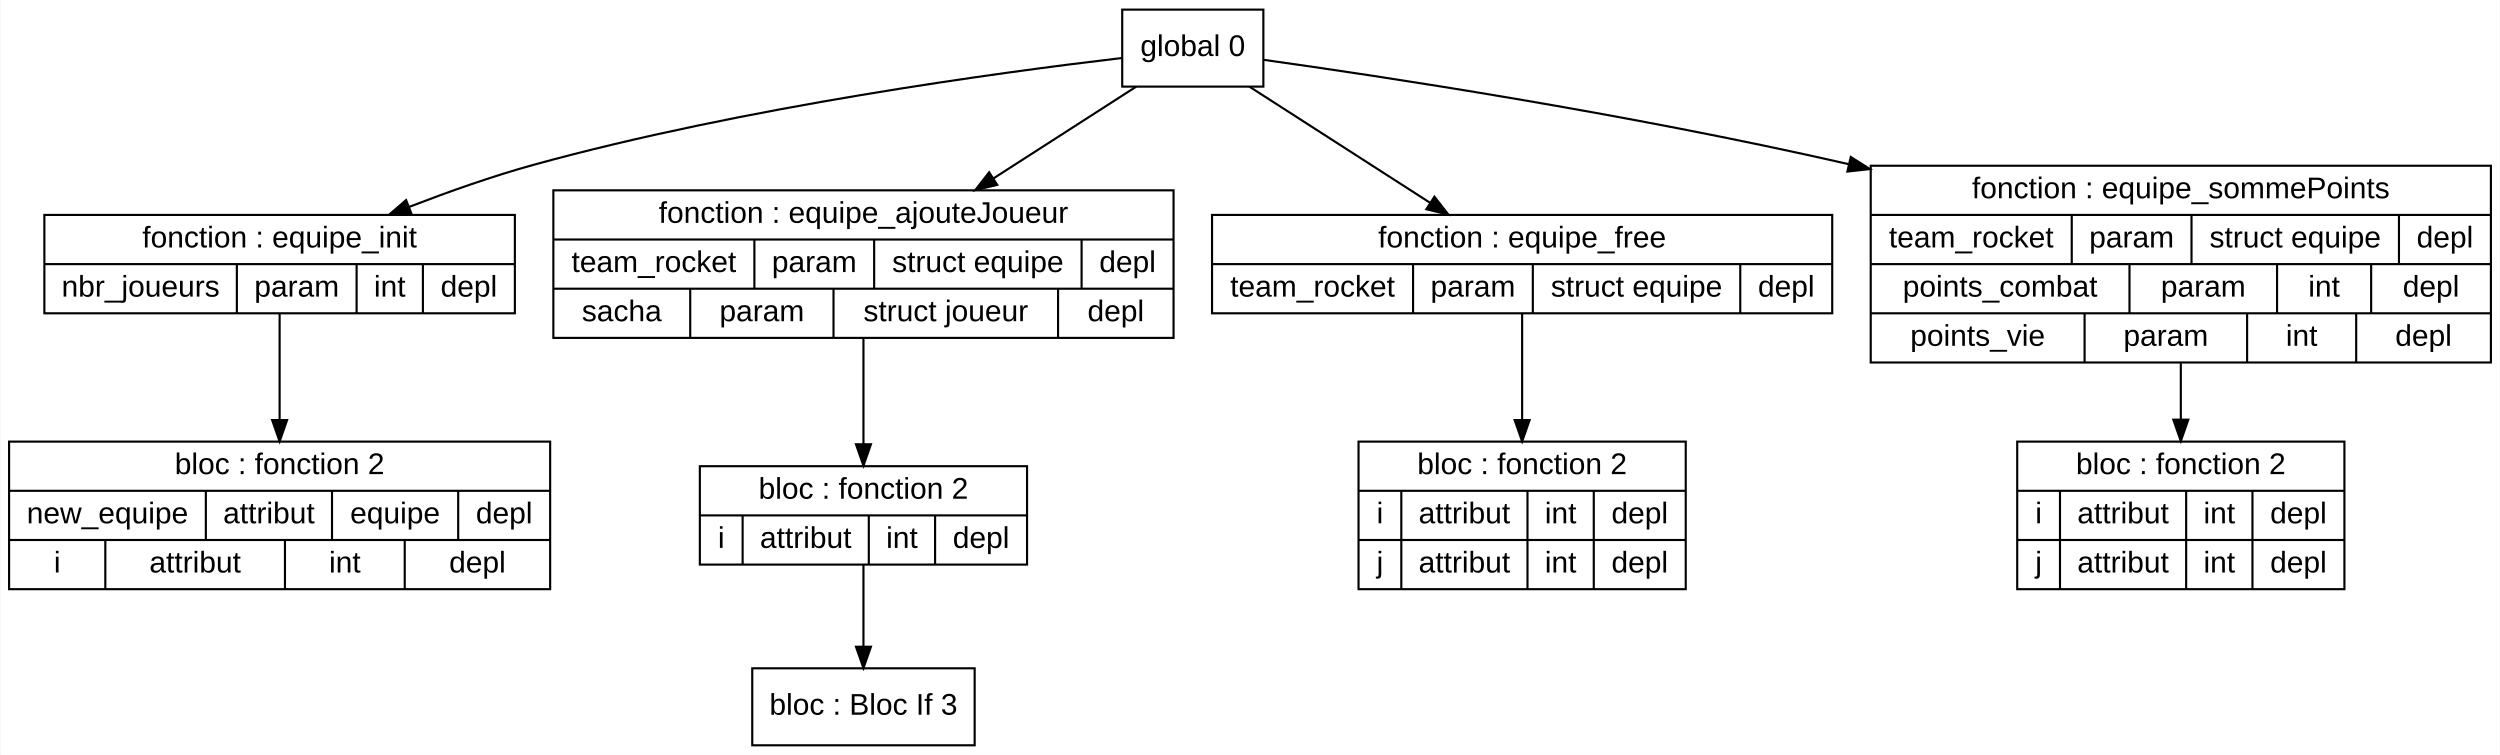
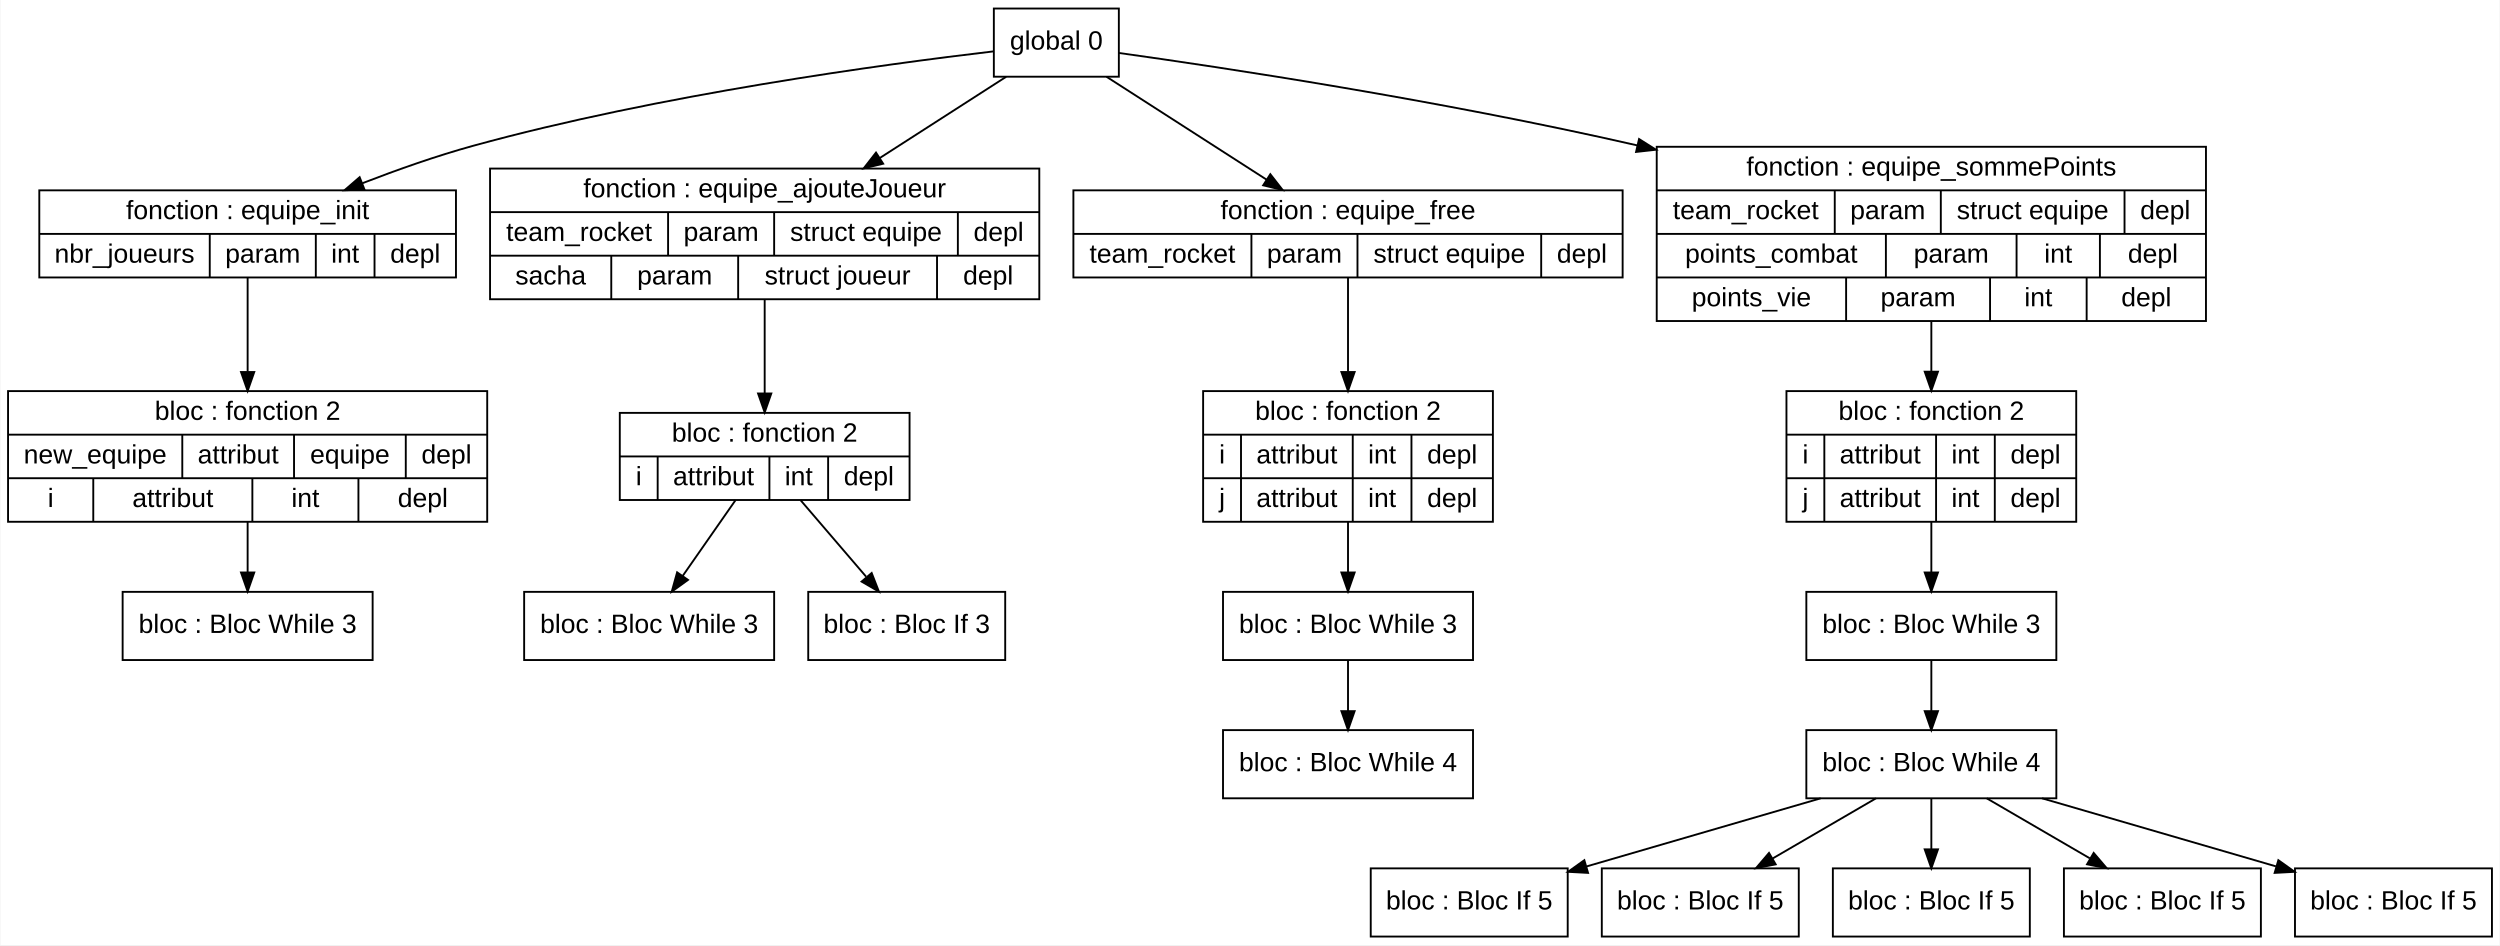
- <svg xmlns="http://www.w3.org/2000/svg" width="1169pt" height="353pt" viewBox="0.00 0.00 1168.50 353.00">
-   <g id="graph0" class="graph" transform="scale(1 1) rotate(0) translate(4 349)">
-     <polygon fill="white" stroke="transparent" points="-4,4 -4,-349 1164.5,-349 1164.5,4 -4,4" />
+ <svg xmlns="http://www.w3.org/2000/svg" width="1320pt" height="499pt" viewBox="0.00 0.00 1319.50 499.00">
+   <g id="graph0" class="graph" transform="scale(1 1) rotate(0) translate(4 495)">
+     <polygon fill="white" stroke="transparent" points="-4,4 -4,-495 1315.5,-495 1315.5,4 -4,4" />
    <g id="node1" class="node">
-       <polygon fill="none" stroke="black" points="0,-73.5 0,-142.5 253,-142.5 253,-73.5 0,-73.5" />
-       <text text-anchor="middle" x="126.5" y="-127.3" font-family="Arial" font-size="14.00">bloc : fonction 2</text>
-       <polyline fill="none" stroke="black" points="0,-119.5 253,-119.5 " />
-       <text text-anchor="middle" x="46" y="-104.3" font-family="Arial" font-size="14.00">new_equipe</text>
-       <polyline fill="none" stroke="black" points="92,-96.5 92,-119.5 " />
-       <text text-anchor="middle" x="121.5" y="-104.3" font-family="Arial" font-size="14.00">attribut</text>
-       <polyline fill="none" stroke="black" points="151,-96.5 151,-119.5 " />
-       <text text-anchor="middle" x="180.5" y="-104.3" font-family="Arial" font-size="14.00">equipe</text>
-       <polyline fill="none" stroke="black" points="210,-96.5 210,-119.5 " />
-       <text text-anchor="middle" x="231.5" y="-104.3" font-family="Arial" font-size="14.00">depl</text>
-       <polyline fill="none" stroke="black" points="0,-96.5 253,-96.5 " />
-       <text text-anchor="middle" x="22.5" y="-81.3" font-family="Arial" font-size="14.00">i</text>
-       <polyline fill="none" stroke="black" points="45,-73.5 45,-96.5 " />
-       <text text-anchor="middle" x="87" y="-81.3" font-family="Arial" font-size="14.00">attribut</text>
-       <polyline fill="none" stroke="black" points="129,-73.5 129,-96.5 " />
-       <text text-anchor="middle" x="157" y="-81.3" font-family="Arial" font-size="14.00">int</text>
-       <polyline fill="none" stroke="black" points="185,-73.5 185,-96.5 " />
-       <text text-anchor="middle" x="219" y="-81.3" font-family="Arial" font-size="14.00">depl</text>
+       <polygon fill="none" stroke="black" points="60.5,-146.5 60.5,-182.5 192.5,-182.5 192.5,-146.5 60.5,-146.5" />
+       <text text-anchor="middle" x="126.5" y="-160.8" font-family="Arial" font-size="14.00">bloc : Bloc While 3</text>
    </g>
    <g id="node2" class="node">
-       <polygon fill="none" stroke="black" points="16.5,-202.5 16.5,-248.5 236.5,-248.5 236.5,-202.5 16.5,-202.5" />
-       <text text-anchor="middle" x="126.5" y="-233.3" font-family="Arial" font-size="14.00">fonction : equipe_init</text>
-       <polyline fill="none" stroke="black" points="16.5,-225.5 236.5,-225.5 " />
-       <text text-anchor="middle" x="61.5" y="-210.3" font-family="Arial" font-size="14.00">nbr_joueurs</text>
-       <polyline fill="none" stroke="black" points="106.5,-202.5 106.5,-225.5 " />
-       <text text-anchor="middle" x="134.5" y="-210.3" font-family="Arial" font-size="14.00">param</text>
-       <polyline fill="none" stroke="black" points="162.5,-202.5 162.5,-225.5 " />
-       <text text-anchor="middle" x="178" y="-210.3" font-family="Arial" font-size="14.00">int</text>
-       <polyline fill="none" stroke="black" points="193.5,-202.5 193.5,-225.5 " />
-       <text text-anchor="middle" x="215" y="-210.3" font-family="Arial" font-size="14.00">depl</text>
+       <polygon fill="none" stroke="black" points="0,-219.5 0,-288.5 253,-288.5 253,-219.5 0,-219.5" />
+       <text text-anchor="middle" x="126.5" y="-273.3" font-family="Arial" font-size="14.00">bloc : fonction 2</text>
+       <polyline fill="none" stroke="black" points="0,-265.5 253,-265.5 " />
+       <text text-anchor="middle" x="46" y="-250.3" font-family="Arial" font-size="14.00">new_equipe</text>
+       <polyline fill="none" stroke="black" points="92,-242.5 92,-265.5 " />
+       <text text-anchor="middle" x="121.5" y="-250.3" font-family="Arial" font-size="14.00">attribut</text>
+       <polyline fill="none" stroke="black" points="151,-242.5 151,-265.5 " />
+       <text text-anchor="middle" x="180.5" y="-250.3" font-family="Arial" font-size="14.00">equipe</text>
+       <polyline fill="none" stroke="black" points="210,-242.5 210,-265.5 " />
+       <text text-anchor="middle" x="231.5" y="-250.3" font-family="Arial" font-size="14.00">depl</text>
+       <polyline fill="none" stroke="black" points="0,-242.5 253,-242.5 " />
+       <text text-anchor="middle" x="22.5" y="-227.3" font-family="Arial" font-size="14.00">i</text>
+       <polyline fill="none" stroke="black" points="45,-219.5 45,-242.5 " />
+       <text text-anchor="middle" x="87" y="-227.3" font-family="Arial" font-size="14.00">attribut</text>
+       <polyline fill="none" stroke="black" points="129,-219.5 129,-242.5 " />
+       <text text-anchor="middle" x="157" y="-227.3" font-family="Arial" font-size="14.00">int</text>
+       <polyline fill="none" stroke="black" points="185,-219.5 185,-242.5 " />
+       <text text-anchor="middle" x="219" y="-227.3" font-family="Arial" font-size="14.00">depl</text>
+     </g>
+     <g id="edge3" class="edge">
+       <path fill="none" stroke="black" d="M126.5,-219.42C126.5,-210.61 126.5,-201.22 126.5,-192.78" />
+       <polygon fill="black" stroke="black" points="130,-192.72 126.5,-182.72 123,-192.72 130,-192.72" />
+     </g>
+     <g id="node3" class="node">
+       <polygon fill="none" stroke="black" points="16.5,-348.5 16.5,-394.5 236.5,-394.5 236.5,-348.5 16.5,-348.5" />
+       <text text-anchor="middle" x="126.5" y="-379.3" font-family="Arial" font-size="14.00">fonction : equipe_init</text>
+       <polyline fill="none" stroke="black" points="16.5,-371.5 236.5,-371.5 " />
+       <text text-anchor="middle" x="61.5" y="-356.3" font-family="Arial" font-size="14.00">nbr_joueurs</text>
+       <polyline fill="none" stroke="black" points="106.5,-348.5 106.5,-371.5 " />
+       <text text-anchor="middle" x="134.5" y="-356.3" font-family="Arial" font-size="14.00">param</text>
+       <polyline fill="none" stroke="black" points="162.5,-348.5 162.5,-371.5 " />
+       <text text-anchor="middle" x="178" y="-356.3" font-family="Arial" font-size="14.00">int</text>
+       <polyline fill="none" stroke="black" points="193.5,-348.5 193.5,-371.5 " />
+       <text text-anchor="middle" x="215" y="-356.3" font-family="Arial" font-size="14.00">depl</text>
    </g>
    <g id="edge2" class="edge">
-       <path fill="none" stroke="black" d="M126.5,-202.23C126.5,-188.22 126.5,-169.67 126.5,-152.81" />
-       <polygon fill="black" stroke="black" points="130,-152.58 126.5,-142.58 123,-152.58 130,-152.58" />
-     </g>
-     <g id="node3" class="node">
-       <polygon fill="none" stroke="black" points="347.5,-0.5 347.5,-36.5 451.5,-36.5 451.5,-0.5 347.5,-0.5" />
-       <text text-anchor="middle" x="399.5" y="-14.8" font-family="Arial" font-size="14.00">bloc : Bloc If 3</text>
+       <path fill="none" stroke="black" d="M126.5,-348.23C126.5,-334.22 126.5,-315.67 126.5,-298.81" />
+       <polygon fill="black" stroke="black" points="130,-298.58 126.5,-288.58 123,-298.58 130,-298.58" />
    </g>
    <g id="node4" class="node">
-       <polygon fill="none" stroke="black" points="323,-85 323,-131 476,-131 476,-85 323,-85" />
-       <text text-anchor="middle" x="399.5" y="-115.8" font-family="Arial" font-size="14.00">bloc : fonction 2</text>
-       <polyline fill="none" stroke="black" points="323,-108 476,-108 " />
-       <text text-anchor="middle" x="333" y="-92.8" font-family="Arial" font-size="14.00">i</text>
-       <polyline fill="none" stroke="black" points="343,-85 343,-108 " />
-       <text text-anchor="middle" x="372.5" y="-92.8" font-family="Arial" font-size="14.00">attribut</text>
-       <polyline fill="none" stroke="black" points="402,-85 402,-108 " />
-       <text text-anchor="middle" x="417.5" y="-92.8" font-family="Arial" font-size="14.00">int</text>
-       <polyline fill="none" stroke="black" points="433,-85 433,-108 " />
-       <text text-anchor="middle" x="454.5" y="-92.8" font-family="Arial" font-size="14.00">depl</text>
+       <polygon fill="none" stroke="black" points="272.5,-146.5 272.5,-182.5 404.5,-182.5 404.5,-146.5 272.5,-146.5" />
+       <text text-anchor="middle" x="338.5" y="-160.8" font-family="Arial" font-size="14.00">bloc : Bloc While 3</text>
+     </g>
+     <g id="node5" class="node">
+       <polygon fill="none" stroke="black" points="422.5,-146.5 422.5,-182.5 526.5,-182.5 526.5,-146.5 422.5,-146.5" />
+       <text text-anchor="middle" x="474.5" y="-160.8" font-family="Arial" font-size="14.00">bloc : Bloc If 3</text>
+     </g>
+     <g id="node6" class="node">
+       <polygon fill="none" stroke="black" points="323,-231 323,-277 476,-277 476,-231 323,-231" />
+       <text text-anchor="middle" x="399.5" y="-261.8" font-family="Arial" font-size="14.00">bloc : fonction 2</text>
+       <polyline fill="none" stroke="black" points="323,-254 476,-254 " />
+       <text text-anchor="middle" x="333" y="-238.8" font-family="Arial" font-size="14.00">i</text>
+       <polyline fill="none" stroke="black" points="343,-231 343,-254 " />
+       <text text-anchor="middle" x="372.5" y="-238.8" font-family="Arial" font-size="14.00">attribut</text>
+       <polyline fill="none" stroke="black" points="402,-231 402,-254 " />
+       <text text-anchor="middle" x="417.5" y="-238.8" font-family="Arial" font-size="14.00">int</text>
+       <polyline fill="none" stroke="black" points="433,-231 433,-254 " />
+       <text text-anchor="middle" x="454.5" y="-238.8" font-family="Arial" font-size="14.00">depl</text>
+     </g>
+     <g id="edge6" class="edge">
+       <path fill="none" stroke="black" d="M384.11,-230.92C375.62,-218.74 365.04,-203.57 356.21,-190.91" />
+       <polygon fill="black" stroke="black" points="359.01,-188.81 350.42,-182.6 353.27,-192.81 359.01,-188.81" />
+     </g>
+     <g id="edge7" class="edge">
+       <path fill="none" stroke="black" d="M418.43,-230.92C428.96,-218.63 442.12,-203.28 453.04,-190.54" />
+       <polygon fill="black" stroke="black" points="455.99,-192.47 459.84,-182.6 450.67,-187.92 455.99,-192.47" />
+     </g>
+     <g id="node7" class="node">
+       <polygon fill="none" stroke="black" points="254.5,-337 254.5,-406 544.5,-406 544.5,-337 254.5,-337" />
+       <text text-anchor="middle" x="399.5" y="-390.8" font-family="Arial" font-size="14.00">fonction : equipe_ajouteJoueur</text>
+       <polyline fill="none" stroke="black" points="254.5,-383 544.5,-383 " />
+       <text text-anchor="middle" x="301.5" y="-367.8" font-family="Arial" font-size="14.00">team_rocket</text>
+       <polyline fill="none" stroke="black" points="348.5,-360 348.5,-383 " />
+       <text text-anchor="middle" x="376.5" y="-367.8" font-family="Arial" font-size="14.00">param</text>
+       <polyline fill="none" stroke="black" points="404.5,-360 404.5,-383 " />
+       <text text-anchor="middle" x="453" y="-367.8" font-family="Arial" font-size="14.00">struct equipe</text>
+       <polyline fill="none" stroke="black" points="501.5,-360 501.5,-383 " />
+       <text text-anchor="middle" x="523" y="-367.8" font-family="Arial" font-size="14.00">depl</text>
+       <polyline fill="none" stroke="black" points="254.5,-360 544.5,-360 " />
+       <text text-anchor="middle" x="286.5" y="-344.8" font-family="Arial" font-size="14.00">sacha</text>
+       <polyline fill="none" stroke="black" points="318.5,-337 318.5,-360 " />
+       <text text-anchor="middle" x="352" y="-344.8" font-family="Arial" font-size="14.00">param</text>
+       <polyline fill="none" stroke="black" points="385.5,-337 385.5,-360 " />
+       <text text-anchor="middle" x="438" y="-344.8" font-family="Arial" font-size="14.00">struct joueur</text>
+       <polyline fill="none" stroke="black" points="490.5,-337 490.5,-360 " />
+       <text text-anchor="middle" x="517.5" y="-344.8" font-family="Arial" font-size="14.00">depl</text>
    </g>
    <g id="edge5" class="edge">
-       <path fill="none" stroke="black" d="M399.5,-84.92C399.5,-73.33 399.5,-59.02 399.5,-46.75" />
-       <polygon fill="black" stroke="black" points="403,-46.6 399.5,-36.6 396,-46.6 403,-46.6" />
-     </g>
-     <g id="node5" class="node">
-       <polygon fill="none" stroke="black" points="254.5,-191 254.5,-260 544.5,-260 544.5,-191 254.5,-191" />
-       <text text-anchor="middle" x="399.5" y="-244.8" font-family="Arial" font-size="14.00">fonction : equipe_ajouteJoueur</text>
-       <polyline fill="none" stroke="black" points="254.5,-237 544.5,-237 " />
-       <text text-anchor="middle" x="301.5" y="-221.8" font-family="Arial" font-size="14.00">team_rocket</text>
-       <polyline fill="none" stroke="black" points="348.5,-214 348.5,-237 " />
-       <text text-anchor="middle" x="376.5" y="-221.8" font-family="Arial" font-size="14.00">param</text>
-       <polyline fill="none" stroke="black" points="404.5,-214 404.5,-237 " />
-       <text text-anchor="middle" x="453" y="-221.8" font-family="Arial" font-size="14.00">struct equipe</text>
-       <polyline fill="none" stroke="black" points="501.5,-214 501.5,-237 " />
-       <text text-anchor="middle" x="523" y="-221.8" font-family="Arial" font-size="14.00">depl</text>
-       <polyline fill="none" stroke="black" points="254.5,-214 544.5,-214 " />
-       <text text-anchor="middle" x="286.5" y="-198.8" font-family="Arial" font-size="14.00">sacha</text>
-       <polyline fill="none" stroke="black" points="318.5,-191 318.5,-214 " />
-       <text text-anchor="middle" x="352" y="-198.8" font-family="Arial" font-size="14.00">param</text>
-       <polyline fill="none" stroke="black" points="385.5,-191 385.5,-214 " />
-       <text text-anchor="middle" x="438" y="-198.8" font-family="Arial" font-size="14.00">struct joueur</text>
-       <polyline fill="none" stroke="black" points="490.5,-191 490.5,-214 " />
-       <text text-anchor="middle" x="517.5" y="-198.8" font-family="Arial" font-size="14.00">depl</text>
+       <path fill="none" stroke="black" d="M399.5,-336.78C399.5,-321.2 399.5,-302.78 399.5,-287.37" />
+       <polygon fill="black" stroke="black" points="403,-287.25 399.5,-277.25 396,-287.25 403,-287.25" />
+     </g>
+     <g id="node8" class="node">
+       <polygon fill="none" stroke="black" points="641.5,-73.5 641.5,-109.5 773.5,-109.5 773.5,-73.5 641.5,-73.5" />
+       <text text-anchor="middle" x="707.5" y="-87.8" font-family="Arial" font-size="14.00">bloc : Bloc While 4</text>
+     </g>
+     <g id="node9" class="node">
+       <polygon fill="none" stroke="black" points="641.5,-146.5 641.5,-182.5 773.5,-182.5 773.5,-146.5 641.5,-146.5" />
+       <text text-anchor="middle" x="707.5" y="-160.8" font-family="Arial" font-size="14.00">bloc : Bloc While 3</text>
+     </g>
+     <g id="edge11" class="edge">
+       <path fill="none" stroke="black" d="M707.5,-146.31C707.5,-138.29 707.5,-128.55 707.5,-119.57" />
+       <polygon fill="black" stroke="black" points="711,-119.53 707.5,-109.53 704,-119.53 711,-119.53" />
+     </g>
+     <g id="node10" class="node">
+       <polygon fill="none" stroke="black" points="631,-219.5 631,-288.5 784,-288.5 784,-219.5 631,-219.5" />
+       <text text-anchor="middle" x="707.5" y="-273.3" font-family="Arial" font-size="14.00">bloc : fonction 2</text>
+       <polyline fill="none" stroke="black" points="631,-265.5 784,-265.5 " />
+       <text text-anchor="middle" x="641" y="-250.3" font-family="Arial" font-size="14.00">i</text>
+       <polyline fill="none" stroke="black" points="651,-242.5 651,-265.5 " />
+       <text text-anchor="middle" x="680.5" y="-250.3" font-family="Arial" font-size="14.00">attribut</text>
+       <polyline fill="none" stroke="black" points="710,-242.5 710,-265.5 " />
+       <text text-anchor="middle" x="725.5" y="-250.3" font-family="Arial" font-size="14.00">int</text>
+       <polyline fill="none" stroke="black" points="741,-242.5 741,-265.5 " />
+       <text text-anchor="middle" x="762.5" y="-250.3" font-family="Arial" font-size="14.00">depl</text>
+       <polyline fill="none" stroke="black" points="631,-242.5 784,-242.5 " />
+       <text text-anchor="middle" x="641" y="-227.3" font-family="Arial" font-size="14.00">j</text>
+       <polyline fill="none" stroke="black" points="651,-219.5 651,-242.5 " />
+       <text text-anchor="middle" x="680.5" y="-227.3" font-family="Arial" font-size="14.00">attribut</text>
+       <polyline fill="none" stroke="black" points="710,-219.5 710,-242.5 " />
+       <text text-anchor="middle" x="725.5" y="-227.3" font-family="Arial" font-size="14.00">int</text>
+       <polyline fill="none" stroke="black" points="741,-219.5 741,-242.5 " />
+       <text text-anchor="middle" x="762.5" y="-227.3" font-family="Arial" font-size="14.00">depl</text>
+     </g>
+     <g id="edge10" class="edge">
+       <path fill="none" stroke="black" d="M707.5,-219.42C707.5,-210.61 707.5,-201.22 707.5,-192.78" />
+       <polygon fill="black" stroke="black" points="711,-192.72 707.5,-182.72 704,-192.72 711,-192.72" />
+     </g>
+     <g id="node11" class="node">
+       <polygon fill="none" stroke="black" points="562.5,-348.5 562.5,-394.5 852.5,-394.5 852.5,-348.5 562.5,-348.5" />
+       <text text-anchor="middle" x="707.5" y="-379.3" font-family="Arial" font-size="14.00">fonction : equipe_free</text>
+       <polyline fill="none" stroke="black" points="562.5,-371.5 852.5,-371.5 " />
+       <text text-anchor="middle" x="609.5" y="-356.3" font-family="Arial" font-size="14.00">team_rocket</text>
+       <polyline fill="none" stroke="black" points="656.5,-348.5 656.5,-371.5 " />
+       <text text-anchor="middle" x="684.5" y="-356.3" font-family="Arial" font-size="14.00">param</text>
+       <polyline fill="none" stroke="black" points="712.5,-348.5 712.5,-371.5 " />
+       <text text-anchor="middle" x="761" y="-356.3" font-family="Arial" font-size="14.00">struct equipe</text>
+       <polyline fill="none" stroke="black" points="809.5,-348.5 809.5,-371.5 " />
+       <text text-anchor="middle" x="831" y="-356.3" font-family="Arial" font-size="14.00">depl</text>
+     </g>
+     <g id="edge9" class="edge">
+       <path fill="none" stroke="black" d="M707.5,-348.23C707.5,-334.22 707.5,-315.67 707.5,-298.81" />
+       <polygon fill="black" stroke="black" points="711,-298.58 707.5,-288.58 704,-298.58 711,-298.58" />
+     </g>
+     <g id="node12" class="node">
+       <polygon fill="none" stroke="black" points="719.5,-0.5 719.5,-36.5 823.5,-36.5 823.5,-0.5 719.5,-0.5" />
+       <text text-anchor="middle" x="771.5" y="-14.8" font-family="Arial" font-size="14.00">bloc : Bloc If 5</text>
+     </g>
+     <g id="node13" class="node">
+       <polygon fill="none" stroke="black" points="841.5,-0.5 841.5,-36.5 945.5,-36.5 945.5,-0.5 841.5,-0.5" />
+       <text text-anchor="middle" x="893.5" y="-14.8" font-family="Arial" font-size="14.00">bloc : Bloc If 5</text>
+     </g>
+     <g id="node14" class="node">
+       <polygon fill="none" stroke="black" points="963.5,-0.5 963.5,-36.5 1067.5,-36.5 1067.5,-0.5 963.5,-0.5" />
+       <text text-anchor="middle" x="1015.5" y="-14.8" font-family="Arial" font-size="14.00">bloc : Bloc If 5</text>
+     </g>
+     <g id="node15" class="node">
+       <polygon fill="none" stroke="black" points="1085.5,-0.5 1085.5,-36.5 1189.5,-36.5 1189.5,-0.5 1085.5,-0.5" />
+       <text text-anchor="middle" x="1137.5" y="-14.8" font-family="Arial" font-size="14.00">bloc : Bloc If 5</text>
+     </g>
+     <g id="node16" class="node">
+       <polygon fill="none" stroke="black" points="1207.5,-0.5 1207.5,-36.5 1311.5,-36.5 1311.5,-0.5 1207.5,-0.5" />
+       <text text-anchor="middle" x="1259.5" y="-14.8" font-family="Arial" font-size="14.00">bloc : Bloc If 5</text>
+     </g>
+     <g id="node17" class="node">
+       <polygon fill="none" stroke="black" points="949.5,-73.5 949.5,-109.5 1081.5,-109.5 1081.5,-73.5 949.5,-73.5" />
+       <text text-anchor="middle" x="1015.5" y="-87.8" font-family="Arial" font-size="14.00">bloc : Bloc While 4</text>
+     </g>
+     <g id="edge16" class="edge">
+       <path fill="none" stroke="black" d="M957.06,-73.49C919.78,-62.65 871.53,-48.61 833.57,-37.56" />
+       <polygon fill="black" stroke="black" points="834.24,-34.11 823.66,-34.68 832.28,-40.83 834.24,-34.11" />
+     </g>
+     <g id="edge17" class="edge">
+       <path fill="none" stroke="black" d="M986.28,-73.49C969.95,-63.99 949.41,-52.04 931.81,-41.79" />
+       <polygon fill="black" stroke="black" points="933.31,-38.62 922.91,-36.61 929.79,-44.67 933.31,-38.62" />
+     </g>
+     <g id="edge18" class="edge">
+       <path fill="none" stroke="black" d="M1015.5,-73.31C1015.5,-65.29 1015.5,-55.55 1015.5,-46.57" />
+       <polygon fill="black" stroke="black" points="1019,-46.53 1015.5,-36.53 1012,-46.53 1019,-46.53" />
+     </g>
+     <g id="edge19" class="edge">
+       <path fill="none" stroke="black" d="M1044.72,-73.49C1061.05,-63.99 1081.59,-52.04 1099.19,-41.79" />
+       <polygon fill="black" stroke="black" points="1101.21,-44.67 1108.09,-36.61 1097.69,-38.62 1101.21,-44.67" />
+     </g>
+     <g id="edge20" class="edge">
+       <path fill="none" stroke="black" d="M1073.94,-73.49C1111.22,-62.65 1159.47,-48.61 1197.43,-37.56" />
+       <polygon fill="black" stroke="black" points="1198.72,-40.83 1207.34,-34.68 1196.76,-34.11 1198.72,-40.83" />
+     </g>
+     <g id="node18" class="node">
+       <polygon fill="none" stroke="black" points="949.5,-146.5 949.5,-182.5 1081.5,-182.5 1081.5,-146.5 949.5,-146.5" />
+       <text text-anchor="middle" x="1015.5" y="-160.8" font-family="Arial" font-size="14.00">bloc : Bloc While 3</text>
+     </g>
+     <g id="edge15" class="edge">
+       <path fill="none" stroke="black" d="M1015.5,-146.31C1015.5,-138.29 1015.5,-128.55 1015.5,-119.57" />
+       <polygon fill="black" stroke="black" points="1019,-119.53 1015.5,-109.53 1012,-119.53 1019,-119.53" />
+     </g>
+     <g id="node19" class="node">
+       <polygon fill="none" stroke="black" points="939,-219.5 939,-288.5 1092,-288.5 1092,-219.5 939,-219.5" />
+       <text text-anchor="middle" x="1015.5" y="-273.3" font-family="Arial" font-size="14.00">bloc : fonction 2</text>
+       <polyline fill="none" stroke="black" points="939,-265.5 1092,-265.5 " />
+       <text text-anchor="middle" x="949" y="-250.3" font-family="Arial" font-size="14.00">i</text>
+       <polyline fill="none" stroke="black" points="959,-242.5 959,-265.5 " />
+       <text text-anchor="middle" x="988.5" y="-250.3" font-family="Arial" font-size="14.00">attribut</text>
+       <polyline fill="none" stroke="black" points="1018,-242.5 1018,-265.5 " />
+       <text text-anchor="middle" x="1033.5" y="-250.3" font-family="Arial" font-size="14.00">int</text>
+       <polyline fill="none" stroke="black" points="1049,-242.5 1049,-265.5 " />
+       <text text-anchor="middle" x="1070.5" y="-250.3" font-family="Arial" font-size="14.00">depl</text>
+       <polyline fill="none" stroke="black" points="939,-242.5 1092,-242.5 " />
+       <text text-anchor="middle" x="949" y="-227.3" font-family="Arial" font-size="14.00">j</text>
+       <polyline fill="none" stroke="black" points="959,-219.5 959,-242.5 " />
+       <text text-anchor="middle" x="988.5" y="-227.3" font-family="Arial" font-size="14.00">attribut</text>
+       <polyline fill="none" stroke="black" points="1018,-219.5 1018,-242.5 " />
+       <text text-anchor="middle" x="1033.5" y="-227.3" font-family="Arial" font-size="14.00">int</text>
+       <polyline fill="none" stroke="black" points="1049,-219.5 1049,-242.5 " />
+       <text text-anchor="middle" x="1070.5" y="-227.3" font-family="Arial" font-size="14.00">depl</text>
+     </g>
+     <g id="edge14" class="edge">
+       <path fill="none" stroke="black" d="M1015.5,-219.42C1015.5,-210.61 1015.5,-201.22 1015.5,-192.78" />
+       <polygon fill="black" stroke="black" points="1019,-192.72 1015.5,-182.72 1012,-192.72 1019,-192.72" />
+     </g>
+     <g id="node20" class="node">
+       <polygon fill="none" stroke="black" points="870.5,-325.5 870.5,-417.5 1160.5,-417.5 1160.5,-325.5 870.5,-325.5" />
+       <text text-anchor="middle" x="1015.5" y="-402.3" font-family="Arial" font-size="14.00">fonction : equipe_sommePoints</text>
+       <polyline fill="none" stroke="black" points="870.5,-394.5 1160.5,-394.5 " />
+       <text text-anchor="middle" x="917.5" y="-379.3" font-family="Arial" font-size="14.00">team_rocket</text>
+       <polyline fill="none" stroke="black" points="964.5,-371.5 964.5,-394.5 " />
+       <text text-anchor="middle" x="992.5" y="-379.3" font-family="Arial" font-size="14.00">param</text>
+       <polyline fill="none" stroke="black" points="1020.5,-371.5 1020.5,-394.5 " />
+       <text text-anchor="middle" x="1069" y="-379.3" font-family="Arial" font-size="14.00">struct equipe</text>
+       <polyline fill="none" stroke="black" points="1117.5,-371.5 1117.5,-394.5 " />
+       <text text-anchor="middle" x="1139" y="-379.3" font-family="Arial" font-size="14.00">depl</text>
+       <polyline fill="none" stroke="black" points="870.5,-371.5 1160.5,-371.5 " />
+       <text text-anchor="middle" x="931" y="-356.3" font-family="Arial" font-size="14.00">points_combat</text>
+       <polyline fill="none" stroke="black" points="991.5,-348.5 991.5,-371.5 " />
+       <text text-anchor="middle" x="1026" y="-356.3" font-family="Arial" font-size="14.00">param</text>
+       <polyline fill="none" stroke="black" points="1060.5,-348.5 1060.5,-371.5 " />
+       <text text-anchor="middle" x="1082.5" y="-356.3" font-family="Arial" font-size="14.00">int</text>
+       <polyline fill="none" stroke="black" points="1104.5,-348.5 1104.5,-371.5 " />
+       <text text-anchor="middle" x="1132.5" y="-356.3" font-family="Arial" font-size="14.00">depl</text>
+       <polyline fill="none" stroke="black" points="870.5,-348.5 1160.5,-348.5 " />
+       <text text-anchor="middle" x="920.5" y="-333.3" font-family="Arial" font-size="14.00">points_vie</text>
+       <polyline fill="none" stroke="black" points="970.5,-325.5 970.5,-348.5 " />
+       <text text-anchor="middle" x="1008.5" y="-333.3" font-family="Arial" font-size="14.00">param</text>
+       <polyline fill="none" stroke="black" points="1046.5,-325.5 1046.5,-348.5 " />
+       <text text-anchor="middle" x="1072" y="-333.3" font-family="Arial" font-size="14.00">int</text>
+       <polyline fill="none" stroke="black" points="1097.5,-325.5 1097.5,-348.5 " />
+       <text text-anchor="middle" x="1129" y="-333.3" font-family="Arial" font-size="14.00">depl</text>
+     </g>
+     <g id="edge13" class="edge">
+       <path fill="none" stroke="black" d="M1015.5,-325.18C1015.5,-316.56 1015.5,-307.54 1015.5,-298.96" />
+       <polygon fill="black" stroke="black" points="1019,-298.76 1015.5,-288.76 1012,-298.76 1019,-298.76" />
+     </g>
+     <g id="node21" class="node">
+       <polygon fill="none" stroke="black" points="520.5,-454.5 520.5,-490.5 586.5,-490.5 586.5,-454.5 520.5,-454.5" />
+       <text text-anchor="middle" x="553.5" y="-468.8" font-family="Arial" font-size="14.00">global 0</text>
+     </g>
+     <g id="edge1" class="edge">
+       <path fill="none" stroke="black" d="M520.22,-467.86C463.23,-461.15 343.61,-445.01 245.5,-418 226.16,-412.68 205.59,-405.41 187.08,-398.26" />
+       <polygon fill="black" stroke="black" points="188.2,-394.93 177.61,-394.53 185.64,-401.45 188.2,-394.93" />
    </g>
    <g id="edge4" class="edge">
-       <path fill="none" stroke="black" d="M399.5,-190.78C399.5,-175.2 399.5,-156.78 399.5,-141.37" />
-       <polygon fill="black" stroke="black" points="403,-141.25 399.5,-131.25 396,-141.25 403,-141.25" />
-     </g>
-     <g id="node6" class="node">
-       <polygon fill="none" stroke="black" points="631,-73.5 631,-142.5 784,-142.5 784,-73.5 631,-73.5" />
-       <text text-anchor="middle" x="707.5" y="-127.3" font-family="Arial" font-size="14.00">bloc : fonction 2</text>
-       <polyline fill="none" stroke="black" points="631,-119.5 784,-119.5 " />
-       <text text-anchor="middle" x="641" y="-104.3" font-family="Arial" font-size="14.00">i</text>
-       <polyline fill="none" stroke="black" points="651,-96.5 651,-119.5 " />
-       <text text-anchor="middle" x="680.5" y="-104.3" font-family="Arial" font-size="14.00">attribut</text>
-       <polyline fill="none" stroke="black" points="710,-96.5 710,-119.5 " />
-       <text text-anchor="middle" x="725.5" y="-104.3" font-family="Arial" font-size="14.00">int</text>
-       <polyline fill="none" stroke="black" points="741,-96.5 741,-119.5 " />
-       <text text-anchor="middle" x="762.5" y="-104.3" font-family="Arial" font-size="14.00">depl</text>
-       <polyline fill="none" stroke="black" points="631,-96.5 784,-96.5 " />
-       <text text-anchor="middle" x="641" y="-81.3" font-family="Arial" font-size="14.00">j</text>
-       <polyline fill="none" stroke="black" points="651,-73.5 651,-96.5 " />
-       <text text-anchor="middle" x="680.5" y="-81.3" font-family="Arial" font-size="14.00">attribut</text>
-       <polyline fill="none" stroke="black" points="710,-73.5 710,-96.5 " />
-       <text text-anchor="middle" x="725.5" y="-81.3" font-family="Arial" font-size="14.00">int</text>
-       <polyline fill="none" stroke="black" points="741,-73.5 741,-96.5 " />
-       <text text-anchor="middle" x="762.5" y="-81.3" font-family="Arial" font-size="14.00">depl</text>
-     </g>
-     <g id="node7" class="node">
-       <polygon fill="none" stroke="black" points="562.5,-202.5 562.5,-248.5 852.5,-248.5 852.5,-202.5 562.5,-202.5" />
-       <text text-anchor="middle" x="707.5" y="-233.3" font-family="Arial" font-size="14.00">fonction : equipe_free</text>
-       <polyline fill="none" stroke="black" points="562.5,-225.5 852.5,-225.5 " />
-       <text text-anchor="middle" x="609.5" y="-210.3" font-family="Arial" font-size="14.00">team_rocket</text>
-       <polyline fill="none" stroke="black" points="656.5,-202.5 656.5,-225.5 " />
-       <text text-anchor="middle" x="684.5" y="-210.3" font-family="Arial" font-size="14.00">param</text>
-       <polyline fill="none" stroke="black" points="712.5,-202.5 712.5,-225.5 " />
-       <text text-anchor="middle" x="761" y="-210.3" font-family="Arial" font-size="14.00">struct equipe</text>
-       <polyline fill="none" stroke="black" points="809.5,-202.5 809.5,-225.5 " />
-       <text text-anchor="middle" x="831" y="-210.3" font-family="Arial" font-size="14.00">depl</text>
-     </g>
-     <g id="edge7" class="edge">
-       <path fill="none" stroke="black" d="M707.5,-202.23C707.5,-188.22 707.5,-169.67 707.5,-152.81" />
-       <polygon fill="black" stroke="black" points="711,-152.58 707.5,-142.58 704,-152.58 711,-152.58" />
-     </g>
-     <g id="node8" class="node">
-       <polygon fill="none" stroke="black" points="939,-73.5 939,-142.5 1092,-142.5 1092,-73.5 939,-73.5" />
-       <text text-anchor="middle" x="1015.5" y="-127.3" font-family="Arial" font-size="14.00">bloc : fonction 2</text>
-       <polyline fill="none" stroke="black" points="939,-119.5 1092,-119.5 " />
-       <text text-anchor="middle" x="949" y="-104.3" font-family="Arial" font-size="14.00">i</text>
-       <polyline fill="none" stroke="black" points="959,-96.5 959,-119.5 " />
-       <text text-anchor="middle" x="988.5" y="-104.3" font-family="Arial" font-size="14.00">attribut</text>
-       <polyline fill="none" stroke="black" points="1018,-96.5 1018,-119.5 " />
-       <text text-anchor="middle" x="1033.5" y="-104.3" font-family="Arial" font-size="14.00">int</text>
-       <polyline fill="none" stroke="black" points="1049,-96.5 1049,-119.5 " />
-       <text text-anchor="middle" x="1070.5" y="-104.3" font-family="Arial" font-size="14.00">depl</text>
-       <polyline fill="none" stroke="black" points="939,-96.5 1092,-96.5 " />
-       <text text-anchor="middle" x="949" y="-81.3" font-family="Arial" font-size="14.00">j</text>
-       <polyline fill="none" stroke="black" points="959,-73.5 959,-96.5 " />
-       <text text-anchor="middle" x="988.5" y="-81.3" font-family="Arial" font-size="14.00">attribut</text>
-       <polyline fill="none" stroke="black" points="1018,-73.5 1018,-96.5 " />
-       <text text-anchor="middle" x="1033.5" y="-81.3" font-family="Arial" font-size="14.00">int</text>
-       <polyline fill="none" stroke="black" points="1049,-73.5 1049,-96.5 " />
-       <text text-anchor="middle" x="1070.5" y="-81.3" font-family="Arial" font-size="14.00">depl</text>
-     </g>
-     <g id="node9" class="node">
-       <polygon fill="none" stroke="black" points="870.5,-179.5 870.5,-271.5 1160.5,-271.5 1160.5,-179.5 870.5,-179.5" />
-       <text text-anchor="middle" x="1015.5" y="-256.3" font-family="Arial" font-size="14.00">fonction : equipe_sommePoints</text>
-       <polyline fill="none" stroke="black" points="870.5,-248.5 1160.5,-248.5 " />
-       <text text-anchor="middle" x="917.5" y="-233.3" font-family="Arial" font-size="14.00">team_rocket</text>
-       <polyline fill="none" stroke="black" points="964.5,-225.5 964.5,-248.5 " />
-       <text text-anchor="middle" x="992.5" y="-233.3" font-family="Arial" font-size="14.00">param</text>
-       <polyline fill="none" stroke="black" points="1020.5,-225.5 1020.5,-248.5 " />
-       <text text-anchor="middle" x="1069" y="-233.3" font-family="Arial" font-size="14.00">struct equipe</text>
-       <polyline fill="none" stroke="black" points="1117.5,-225.5 1117.5,-248.5 " />
-       <text text-anchor="middle" x="1139" y="-233.3" font-family="Arial" font-size="14.00">depl</text>
-       <polyline fill="none" stroke="black" points="870.5,-225.5 1160.5,-225.5 " />
-       <text text-anchor="middle" x="931" y="-210.3" font-family="Arial" font-size="14.00">points_combat</text>
-       <polyline fill="none" stroke="black" points="991.5,-202.5 991.5,-225.5 " />
-       <text text-anchor="middle" x="1026" y="-210.3" font-family="Arial" font-size="14.00">param</text>
-       <polyline fill="none" stroke="black" points="1060.5,-202.5 1060.5,-225.5 " />
-       <text text-anchor="middle" x="1082.5" y="-210.3" font-family="Arial" font-size="14.00">int</text>
-       <polyline fill="none" stroke="black" points="1104.5,-202.5 1104.5,-225.5 " />
-       <text text-anchor="middle" x="1132.5" y="-210.3" font-family="Arial" font-size="14.00">depl</text>
-       <polyline fill="none" stroke="black" points="870.5,-202.5 1160.5,-202.5 " />
-       <text text-anchor="middle" x="920.5" y="-187.3" font-family="Arial" font-size="14.00">points_vie</text>
-       <polyline fill="none" stroke="black" points="970.5,-179.5 970.5,-202.5 " />
-       <text text-anchor="middle" x="1008.5" y="-187.3" font-family="Arial" font-size="14.00">param</text>
-       <polyline fill="none" stroke="black" points="1046.5,-179.5 1046.5,-202.5 " />
-       <text text-anchor="middle" x="1072" y="-187.3" font-family="Arial" font-size="14.00">int</text>
-       <polyline fill="none" stroke="black" points="1097.5,-179.5 1097.5,-202.5 " />
-       <text text-anchor="middle" x="1129" y="-187.3" font-family="Arial" font-size="14.00">depl</text>
-     </g>
-     <g id="edge9" class="edge">
-       <path fill="none" stroke="black" d="M1015.5,-179.18C1015.5,-170.56 1015.5,-161.54 1015.5,-152.96" />
-       <polygon fill="black" stroke="black" points="1019,-152.76 1015.5,-142.76 1012,-152.76 1019,-152.76" />
-     </g>
-     <g id="node10" class="node">
-       <polygon fill="none" stroke="black" points="520.5,-308.5 520.5,-344.5 586.5,-344.5 586.5,-308.5 520.5,-308.5" />
-       <text text-anchor="middle" x="553.5" y="-322.8" font-family="Arial" font-size="14.00">global 0</text>
-     </g>
-     <g id="edge1" class="edge">
-       <path fill="none" stroke="black" d="M520.22,-321.86C463.23,-315.15 343.61,-299.01 245.5,-272 226.16,-266.68 205.59,-259.41 187.08,-252.26" />
-       <polygon fill="black" stroke="black" points="188.2,-248.93 177.61,-248.53 185.64,-255.45 188.2,-248.93" />
-     </g>
-     <g id="edge3" class="edge">
-       <path fill="none" stroke="black" d="M527.03,-308.48C508.64,-296.66 483.38,-280.43 460.19,-265.52" />
-       <polygon fill="black" stroke="black" points="462.06,-262.56 451.76,-260.09 458.28,-268.45 462.06,-262.56" />
-     </g>
-     <g id="edge6" class="edge">
-       <path fill="none" stroke="black" d="M579.97,-308.48C603.18,-293.57 637.34,-271.6 664.46,-254.17" />
-       <polygon fill="black" stroke="black" points="666.48,-257.03 673,-248.68 662.7,-251.14 666.48,-257.03" />
+       <path fill="none" stroke="black" d="M527.03,-454.48C508.64,-442.66 483.38,-426.43 460.19,-411.52" />
+       <polygon fill="black" stroke="black" points="462.06,-408.56 451.76,-406.09 458.28,-414.45 462.06,-408.56" />
    </g>
    <g id="edge8" class="edge">
-       <path fill="none" stroke="black" d="M586.57,-321.03C641.53,-313.34 755.25,-296.24 860.31,-272.21" />
-       <polygon fill="black" stroke="black" points="861.17,-275.6 870.12,-269.94 859.59,-268.78 861.17,-275.6" />
+       <path fill="none" stroke="black" d="M579.97,-454.48C603.18,-439.57 637.34,-417.6 664.46,-400.17" />
+       <polygon fill="black" stroke="black" points="666.48,-403.03 673,-394.68 662.7,-397.14 666.48,-403.03" />
+     </g>
+     <g id="edge12" class="edge">
+       <path fill="none" stroke="black" d="M586.57,-467.03C641.53,-459.34 755.25,-442.24 860.31,-418.21" />
+       <polygon fill="black" stroke="black" points="861.17,-421.6 870.12,-415.94 859.59,-414.78 861.17,-421.6" />
    </g>
  </g>
</svg>
